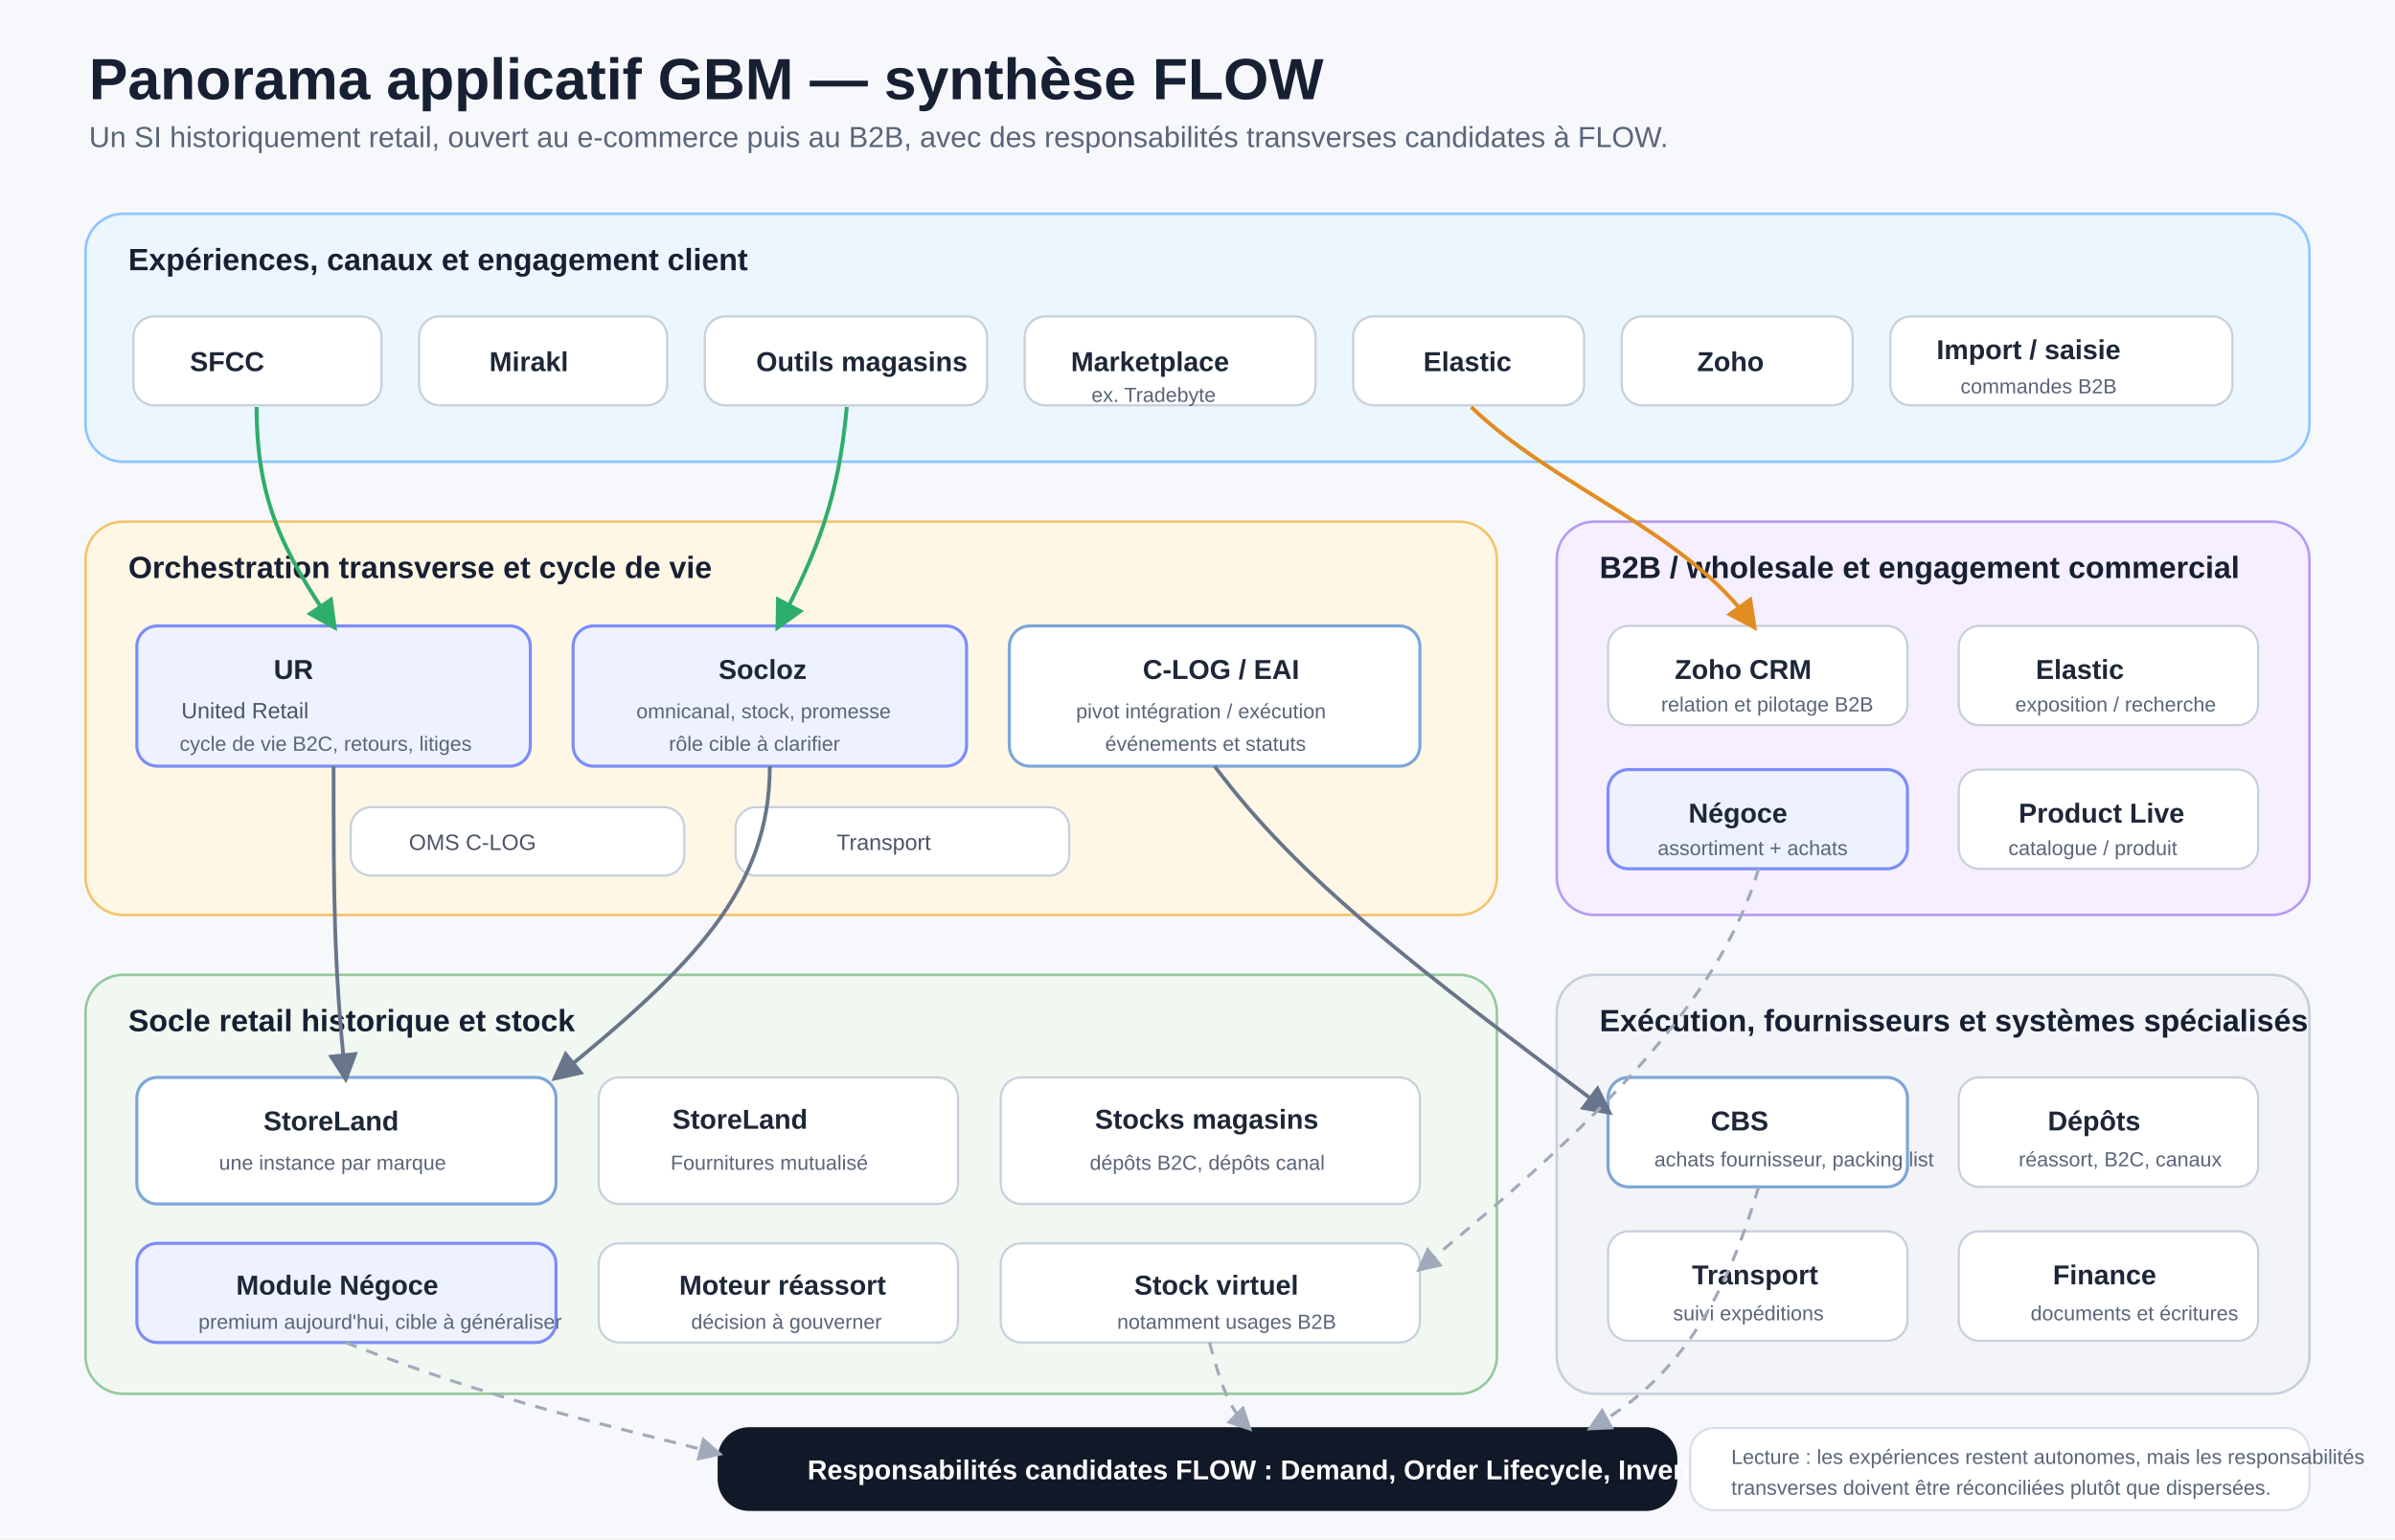
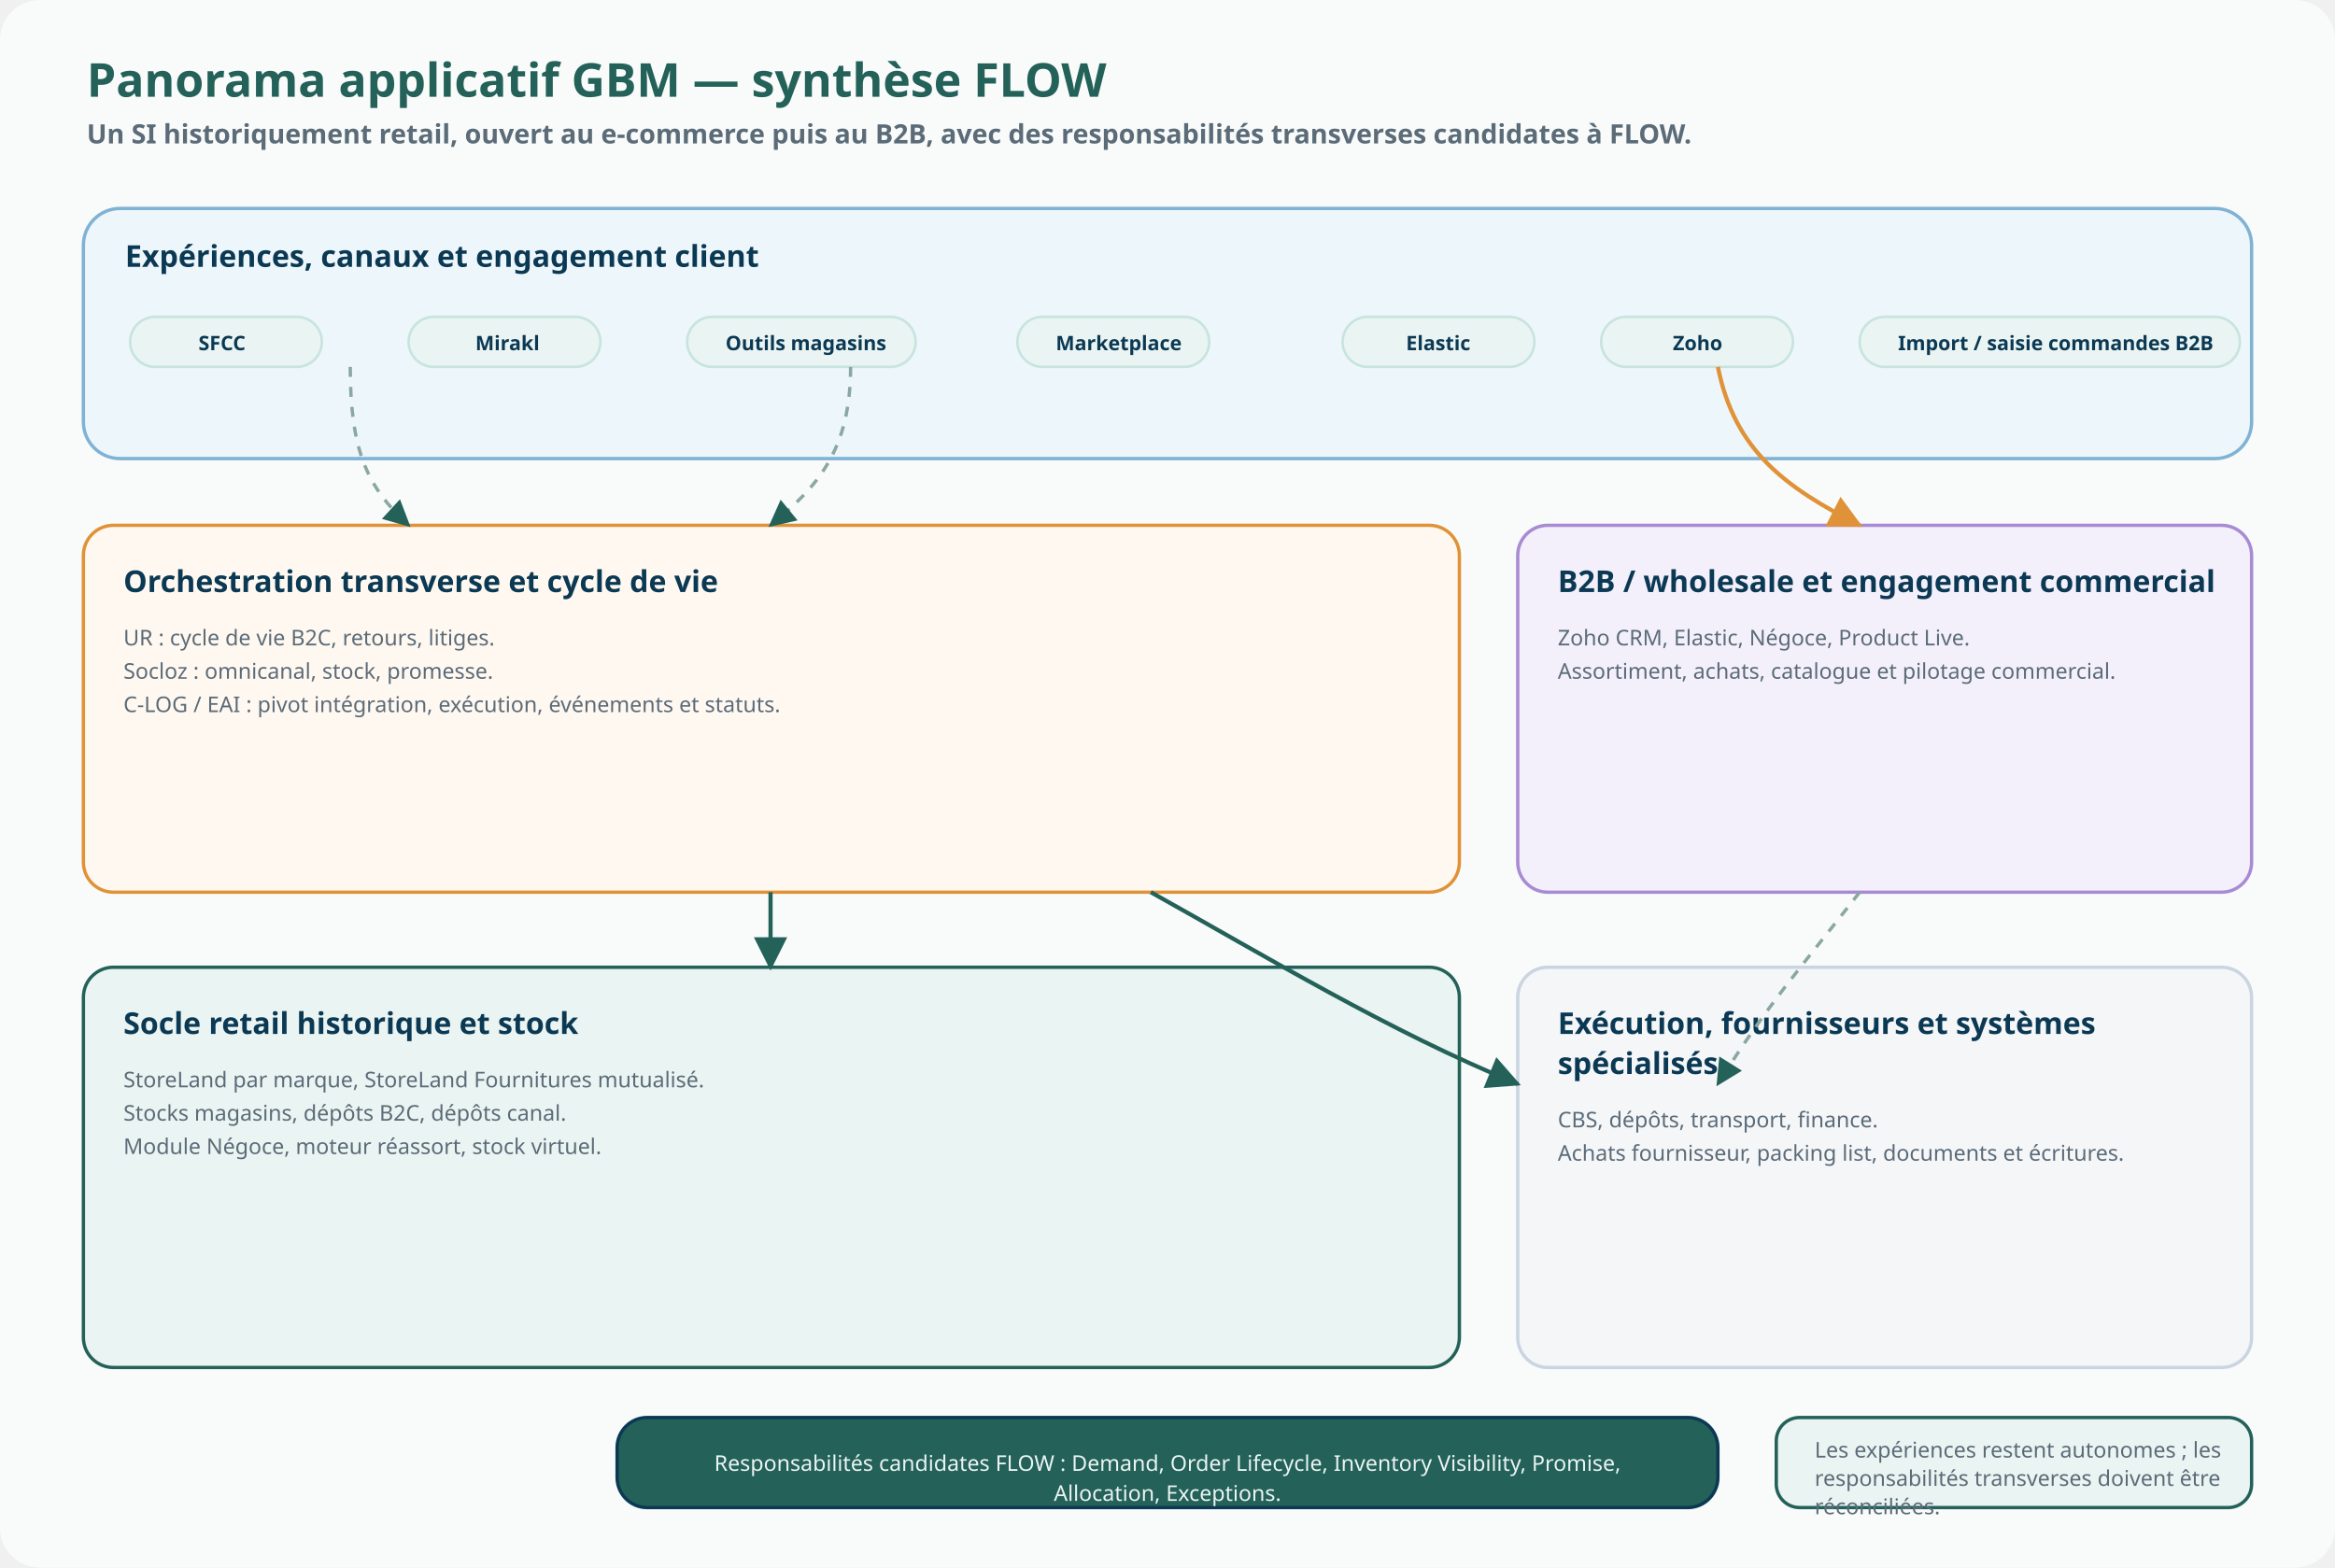
- <svg xmlns="http://www.w3.org/2000/svg" width="1400" height="900" viewBox="0 0 1400 900" role="img" aria-labelledby="title desc">
+ <svg xmlns="http://www.w3.org/2000/svg" width="1400" height="940" viewBox="0 0 1400 940" preserveAspectRatio="xMidYMid meet" role="img" aria-labelledby="title desc">
  <defs>
    <style>
-       .bg { fill:#f7f8fb; }
-       .title { font:700 34px Arial, sans-serif; fill:#172033; }
-       .subtitle { font:400 17px Arial, sans-serif; fill:#596579; }
-       .zone-title { font:700 18px Arial, sans-serif; fill:#172033; }
-       .label { font:700 16px Arial, sans-serif; fill:#1d2738; }
-       .small { font:400 13px Arial, sans-serif; fill:#4a5568; }
-       .tiny { font:400 12px Arial, sans-serif; fill:#596579; }
-       .zone { fill:#ffffff; stroke:#d8dee9; stroke-width:1.5; rx:22; }
-       .engagement { fill:#ecf6ff; stroke:#8ec5ff; }
-       .transverse { fill:#fff7e6; stroke:#f2c46d; }
-       .core { fill:#f1f8f2; stroke:#94c99c; }
-       .b2b { fill:#f5efff; stroke:#b69af5; }
-       .execution { fill:#f2f4f7; stroke:#c8d0dc; }
-       .flow { fill:#111827; stroke:#111827; }
-       .flow-text { font:700 16px Arial, sans-serif; fill:#ffffff; }
-       .chip { fill:#ffffff; stroke:#c8d0dc; stroke-width:1.3; rx:12; }
-       .chip-strong { fill:#ffffff; stroke:#7ca6d8; stroke-width:1.8; rx:12; }
-       .chip-flow { fill:#eef2ff; stroke:#7c8cf8; stroke-width:1.8; rx:12; }
-       .arrow { stroke:#68758a; stroke-width:2.2; fill:none; marker-end:url(#arrow); }
-       .arrow-soft { stroke:#a1aaba; stroke-width:1.8; fill:none; marker-end:url(#arrow-soft); stroke-dasharray:7 6; }
-       .arrow-green { stroke:#2fad6b; stroke-width:2.3; fill:none; marker-end:url(#arrow-green); }
-       .arrow-orange { stroke:#e18d22; stroke-width:2.3; fill:none; marker-end:url(#arrow-orange); }
-       .note { fill:#ffffff; stroke:#d8dee9; stroke-width:1.2; rx:14; }
+       .bg{fill:#f8fbfa}.panel{fill:#fff;stroke:#c7e4de;stroke-width:2}.panelSoft{fill:#eaf4f2;stroke:#236159;stroke-width:2}.accent{fill:#fff8f0;stroke:#e09238;stroke-width:2}.amber{fill:#fff8f0;stroke:#e09238;stroke-width:2}.green{fill:#eaf4f2;stroke:#236159;stroke-width:2}.blue{fill:#edf6fb;stroke:#7fb2d4;stroke-width:2}.purple{fill:#f4f0fb;stroke:#a98bd3;stroke-width:2}.grey{fill:#f4f6f8;stroke:#cbd5e1;stroke-width:2}.red{fill:#fff0ef;stroke:#d98b7d;stroke-width:2}.core{fill:#236159;stroke:#0b3954;stroke-width:2}.dark{fill:#0b3954;stroke:#052437;stroke-width:2}.title{font:700 28px Aptos,Calibri,Segoe UI,sans-serif;fill:#236159}.subtitle{font:600 16px Aptos,Calibri,Segoe UI,sans-serif;fill:#5b6b78}.h{font:700 18px Aptos,Calibri,Segoe UI,sans-serif;fill:#0b3954}.hWhite{font:700 18px Aptos,Calibri,Segoe UI,sans-serif;fill:#fff}.txt{font:500 15px Aptos,Calibri,Segoe UI,sans-serif;fill:#1e293b}.small{font:500 13px Aptos,Calibri,Segoe UI,sans-serif;fill:#5b6b78}.smallWhite{font:500 13px Aptos,Calibri,Segoe UI,sans-serif;fill:#eaf4f2}.pill{fill:#eaf4f2;stroke:#c7e4de;stroke-width:1.5}.pillAccent{fill:#fff8f0;stroke:#e09238;stroke-width:1.5}.pillText{font:700 12px Aptos,Calibri,Segoe UI,sans-serif;fill:#0b3954}.pillAccentText{font:700 12px Aptos,Calibri,Segoe UI,sans-serif;fill:#8a4f0f}.arrow{stroke:#236159;stroke-width:2.5;fill:none;marker-end:url(#arrow)}.arrowAccent{stroke:#e09238;stroke-width:2.5;fill:none;marker-end:url(#arrowAccent)}.arrowSoft{stroke:#8aa7a1;stroke-width:2;fill:none;stroke-dasharray:6 6;marker-end:url(#arrow)}.dash{stroke-dasharray:6 6}.label{font:700 12px Aptos,Calibri,Segoe UI,sans-serif;fill:#236159}.labelAccent{font:700 12px Aptos,Calibri,Segoe UI,sans-serif;fill:#8a4f0f}.num{font:800 20px Aptos,Calibri,Segoe UI,sans-serif;fill:#e09238}
    </style>
-     <marker id="arrow" viewBox="0 0 10 10" refX="8" refY="5" markerWidth="8" markerHeight="8" orient="auto-start-reverse">
-       <path d="M 0 0 L 10 5 L 0 10 z" fill="#68758a" />
+     <marker id="arrow" viewBox="0 0 10 10" refX="9" refY="5" markerWidth="8" markerHeight="8" orient="auto-start-reverse">
+       <path d="M0,0 L10,5 L0,10 z" fill="#236159" />
    </marker>
-     <marker id="arrow-soft" viewBox="0 0 10 10" refX="8" refY="5" markerWidth="8" markerHeight="8" orient="auto-start-reverse">
-       <path d="M 0 0 L 10 5 L 0 10 z" fill="#a1aaba" />
-     </marker>
-     <marker id="arrow-green" viewBox="0 0 10 10" refX="8" refY="5" markerWidth="8" markerHeight="8" orient="auto-start-reverse">
-       <path d="M 0 0 L 10 5 L 0 10 z" fill="#2fad6b" />
-     </marker>
-     <marker id="arrow-orange" viewBox="0 0 10 10" refX="8" refY="5" markerWidth="8" markerHeight="8" orient="auto-start-reverse">
-       <path d="M 0 0 L 10 5 L 0 10 z" fill="#e18d22" />
+     <marker id="arrowAccent" viewBox="0 0 10 10" refX="9" refY="5" markerWidth="8" markerHeight="8" orient="auto-start-reverse">
+       <path d="M0,0 L10,5 L0,10 z" fill="#e09238" />
    </marker>
  </defs>
-   <rect class="bg" x="0" y="0" width="1400" height="900" />
+   <rect class="bg" x="0" y="0" width="1400" height="940" rx="24" />
  <text class="title" x="52" y="58">Panorama applicatif GBM — synthèse FLOW</text>
  <text class="subtitle" x="52" y="86">Un SI historiquement retail, ouvert au e-commerce puis au B2B, avec des responsabilités transverses candidates à FLOW.</text>
-   <rect class="zone engagement" x="50" y="125" width="1300" height="145" rx="22" />
-   <text class="zone-title" x="75" y="158">Expériences, canaux et engagement client</text>
-   <rect class="chip" x="78" y="185" width="145" height="52" rx="12" />
-   <text class="label" x="111" y="217">SFCC</text>
-   <rect class="chip" x="245" y="185" width="145" height="52" rx="12" />
-   <text class="label" x="286" y="217">Mirakl</text>
-   <rect class="chip" x="412" y="185" width="165" height="52" rx="12" />
-   <text class="label" x="442" y="217">Outils magasins</text>
-   <rect class="chip" x="599" y="185" width="170" height="52" rx="12" />
-   <text class="label" x="626" y="217">Marketplace</text>
-   <text class="tiny" x="638" y="235">ex. Tradebyte</text>
-   <rect class="chip" x="791" y="185" width="135" height="52" rx="12" />
-   <text class="label" x="832" y="217">Elastic</text>
-   <rect class="chip" x="948" y="185" width="135" height="52" rx="12" />
-   <text class="label" x="992" y="217">Zoho</text>
-   <rect class="chip" x="1105" y="185" width="200" height="52" rx="12" />
-   <text class="label" x="1132" y="210">Import / saisie</text>
-   <text class="tiny" x="1146" y="230">commandes B2B</text>
-   <rect class="zone transverse" x="50" y="305" width="825" height="230" rx="22" />
-   <text class="zone-title" x="75" y="338">Orchestration transverse et cycle de vie</text>
-   <rect class="chip-flow" x="80" y="366" width="230" height="82" rx="12" />
-   <text class="label" x="160" y="397">UR</text>
-   <text class="small" x="106" y="420">United Retail</text>
-   <text class="tiny" x="105" y="439">cycle de vie B2C, retours, litiges</text>
-   <rect class="chip-flow" x="335" y="366" width="230" height="82" rx="12" />
-   <text class="label" x="420" y="397">Socloz</text>
-   <text class="tiny" x="372" y="420">omnicanal, stock, promesse</text>
-   <text class="tiny" x="391" y="439">rôle cible à clarifier</text>
-   <rect class="chip-strong" x="590" y="366" width="240" height="82" rx="12" />
-   <text class="label" x="668" y="397">C-LOG / EAI</text>
-   <text class="tiny" x="629" y="420">pivot intégration / exécution</text>
-   <text class="tiny" x="646" y="439">événements et statuts</text>
-   <rect class="chip" x="205" y="472" width="195" height="40" rx="12" />
-   <text class="small" x="239" y="497">OMS C-LOG</text>
-   <rect class="chip" x="430" y="472" width="195" height="40" rx="12" />
-   <text class="small" x="489" y="497">Transport</text>
-   <rect class="zone core" x="50" y="570" width="825" height="245" rx="22" />
-   <text class="zone-title" x="75" y="603">Socle retail historique et stock</text>
-   <rect class="chip-strong" x="80" y="630" width="245" height="74" rx="12" />
-   <text class="label" x="154" y="661">StoreLand</text>
-   <text class="tiny" x="128" y="684">une instance par marque</text>
-   <rect class="chip" x="350" y="630" width="210" height="74" rx="12" />
-   <text class="label" x="393" y="660">StoreLand</text>
-   <text class="tiny" x="392" y="684">Fournitures mutualisé</text>
-   <rect class="chip" x="585" y="630" width="245" height="74" rx="12" />
-   <text class="label" x="640" y="660">Stocks magasins</text>
-   <text class="tiny" x="637" y="684">dépôts B2C, dépôts canal</text>
-   <rect class="chip-flow" x="80" y="727" width="245" height="58" rx="12" />
-   <text class="label" x="138" y="757">Module Négoce</text>
-   <text class="tiny" x="116" y="777">premium aujourd'hui, cible à généraliser</text>
-   <rect class="chip" x="350" y="727" width="210" height="58" rx="12" />
-   <text class="label" x="397" y="757">Moteur réassort</text>
-   <text class="tiny" x="404" y="777">décision à gouverner</text>
-   <rect class="chip" x="585" y="727" width="245" height="58" rx="12" />
-   <text class="label" x="663" y="757">Stock virtuel</text>
-   <text class="tiny" x="653" y="777">notamment usages B2B</text>
-   <rect class="zone b2b" x="910" y="305" width="440" height="230" rx="22" />
-   <text class="zone-title" x="935" y="338">B2B / wholesale et engagement commercial</text>
-   <rect class="chip" x="940" y="366" width="175" height="58" rx="12" />
-   <text class="label" x="979" y="397">Zoho CRM</text>
-   <text class="tiny" x="971" y="416">relation et pilotage B2B</text>
-   <rect class="chip" x="1145" y="366" width="175" height="58" rx="12" />
-   <text class="label" x="1190" y="397">Elastic</text>
-   <text class="tiny" x="1178" y="416">exposition / recherche</text>
-   <rect class="chip-flow" x="940" y="450" width="175" height="58" rx="12" />
-   <text class="label" x="987" y="481">Négoce</text>
-   <text class="tiny" x="969" y="500">assortiment + achats</text>
-   <rect class="chip" x="1145" y="450" width="175" height="58" rx="12" />
-   <text class="label" x="1180" y="481">Product Live</text>
-   <text class="tiny" x="1174" y="500">catalogue / produit</text>
-   <rect class="zone execution" x="910" y="570" width="440" height="245" rx="22" />
-   <text class="zone-title" x="935" y="603">Exécution, fournisseurs et systèmes spécialisés</text>
-   <rect class="chip-strong" x="940" y="630" width="175" height="64" rx="12" />
-   <text class="label" x="1000" y="661">CBS</text>
-   <text class="tiny" x="967" y="682">achats fournisseur, packing list</text>
-   <rect class="chip" x="1145" y="630" width="175" height="64" rx="12" />
-   <text class="label" x="1197" y="661">Dépôts</text>
-   <text class="tiny" x="1180" y="682">réassort, B2C, canaux</text>
-   <rect class="chip" x="940" y="720" width="175" height="64" rx="12" />
-   <text class="label" x="989" y="751">Transport</text>
-   <text class="tiny" x="978" y="772">suivi expéditions</text>
-   <rect class="chip" x="1145" y="720" width="175" height="64" rx="12" />
-   <text class="label" x="1200" y="751">Finance</text>
-   <text class="tiny" x="1187" y="772">documents et écritures</text>
-   <rect class="flow" x="420" y="835" width="560" height="48" rx="18" />
-   <text class="flow-text" x="472" y="865">Responsabilités candidates FLOW : Demand, Order Lifecycle, Inventory Visibility, Promise, Allocation, Exceptions</text>
-   <path class="arrow-green" d="M 150 238 C 150 292 165 322 195 366" />
-   <path class="arrow-green" d="M 495 238 C 490 292 478 322 455 366" />
-   <path class="arrow-orange" d="M 860 238 C 910 286 985 310 1025 366" />
-   <path class="arrow" d="M 195 448 C 195 520 195 565 202 630" />
-   <path class="arrow" d="M 450 448 C 450 520 405 565 325 630" />
-   <path class="arrow" d="M 710 448 C 760 515 828 566 940 650" />
-   <path class="arrow-soft" d="M 1028 508 C 1005 585 936 655 830 742" />
-   <path class="arrow-soft" d="M 707 785 C 715 815 720 825 730 835" />
-   <path class="arrow-soft" d="M 202 785 C 292 820 350 832 420 850" />
-   <path class="arrow-soft" d="M 1028 694 C 1010 755 984 805 930 835" />
-   <rect class="note" x="988" y="835" width="362" height="48" rx="14" />
-   <text class="tiny" x="1012" y="856">Lecture : les expériences restent autonomes, mais les responsabilités</text>
-   <text class="tiny" x="1012" y="874">transverses doivent être réconciliées plutôt que dispersées.</text>
+   <rect class="blue" x="50" y="125" width="1300" height="150" rx="22" />
+   <text class="h" x="75" y="160">Expériences, canaux et engagement client</text>
+   <rect class="pill" x="78" y="190" width="115" height="30" rx="15" />
+   <text class="pillText" x="119" y="210">SFCC</text>
+   <rect class="pill" x="245" y="190" width="115" height="30" rx="15" />
+   <text class="pillText" x="285" y="210">Mirakl</text>
+   <rect class="pill" x="412" y="190" width="137" height="30" rx="15" />
+   <text class="pillText" x="435" y="210">Outils magasins</text>
+   <rect class="pill" x="610" y="190" width="115" height="30" rx="15" />
+   <text class="pillText" x="633" y="210">Marketplace</text>
+   <rect class="pill" x="805" y="190" width="115" height="30" rx="15" />
+   <text class="pillText" x="843" y="210">Elastic</text>
+   <rect class="pill" x="960" y="190" width="115" height="30" rx="15" />
+   <text class="pillText" x="1003" y="210">Zoho</text>
+   <rect class="pill" x="1115" y="190" width="228" height="30" rx="15" />
+   <text class="pillText" x="1138" y="210">Import / saisie commandes B2B</text>
+   <rect class="amber" x="50" y="315" width="825" height="220" rx="18" />
+   <text class="h" x="74" y="355">Orchestration transverse et cycle de vie</text>
+   <text class="small" x="74" y="387">UR : cycle de vie B2C, retours, litiges.</text>
+   <text class="small" x="74" y="407">Socloz : omnicanal, stock, promesse.</text>
+   <text class="small" x="74" y="427">C-LOG / EAI : pivot intégration, exécution, événements et statuts.</text>
+   <rect class="green" x="50" y="580" width="825" height="240" rx="18" />
+   <text class="h" x="74" y="620">Socle retail historique et stock</text>
+   <text class="small" x="74" y="652">StoreLand par marque, StoreLand Fournitures mutualisé.</text>
+   <text class="small" x="74" y="672">Stocks magasins, dépôts B2C, dépôts canal.</text>
+   <text class="small" x="74" y="692">Module Négoce, moteur réassort, stock virtuel.</text>
+   <rect class="purple" x="910" y="315" width="440" height="220" rx="18" />
+   <text class="h" x="934" y="355">B2B / wholesale et engagement commercial</text>
+   <text class="small" x="934" y="387">Zoho CRM, Elastic, Négoce, Product Live.</text>
+   <text class="small" x="934" y="407">Assortiment, achats, catalogue et pilotage commercial.</text>
+   <rect class="grey" x="910" y="580" width="440" height="240" rx="18" />
+   <text class="h" x="934" y="620">Exécution, fournisseurs et systèmes</text>
+   <text class="h" x="934" y="644">spécialisés</text>
+   <text class="small" x="934" y="676">CBS, dépôts, transport, finance.</text>
+   <text class="small" x="934" y="696">Achats fournisseur, packing list, documents et écritures.</text>
+   <path class="arrowSoft" d="M210 220 C210 270 220 292 245 315" />
+   <path class="arrowSoft" d="M510 220 C510 270 490 292 462 315" />
+   <path class="arrowAccent" d="M1030 220 C1040 270 1070 292 1115 315" />
+   <path class="arrow" d="M462 535 C462 560 462 565 462 580" />
+   <path class="arrow" d="M690 535 C760 574 832 618 910 650" />
+   <path class="arrowSoft" d="M1115 535 C1080 580 1060 602 1030 650" />
+   <rect class="core" x="370" y="850" width="660" height="54" rx="18" />
+   <text class="smallWhite" x="700" y="882" text-anchor="middle">Responsabilités candidates FLOW : Demand, Order Lifecycle, Inventory Visibility, Promise,</text>
+   <text class="smallWhite" x="700" y="900" text-anchor="middle">Allocation, Exceptions.</text>
+   <rect class="panelSoft" x="1065" y="850" width="285" height="54" rx="14" />
+   <text class="small" x="1088" y="874">Les expériences restent autonomes ; les</text>
+   <text class="small" x="1088" y="891">responsabilités transverses doivent être</text>
+   <text class="small" x="1088" y="908">réconciliées.</text>
</svg>
